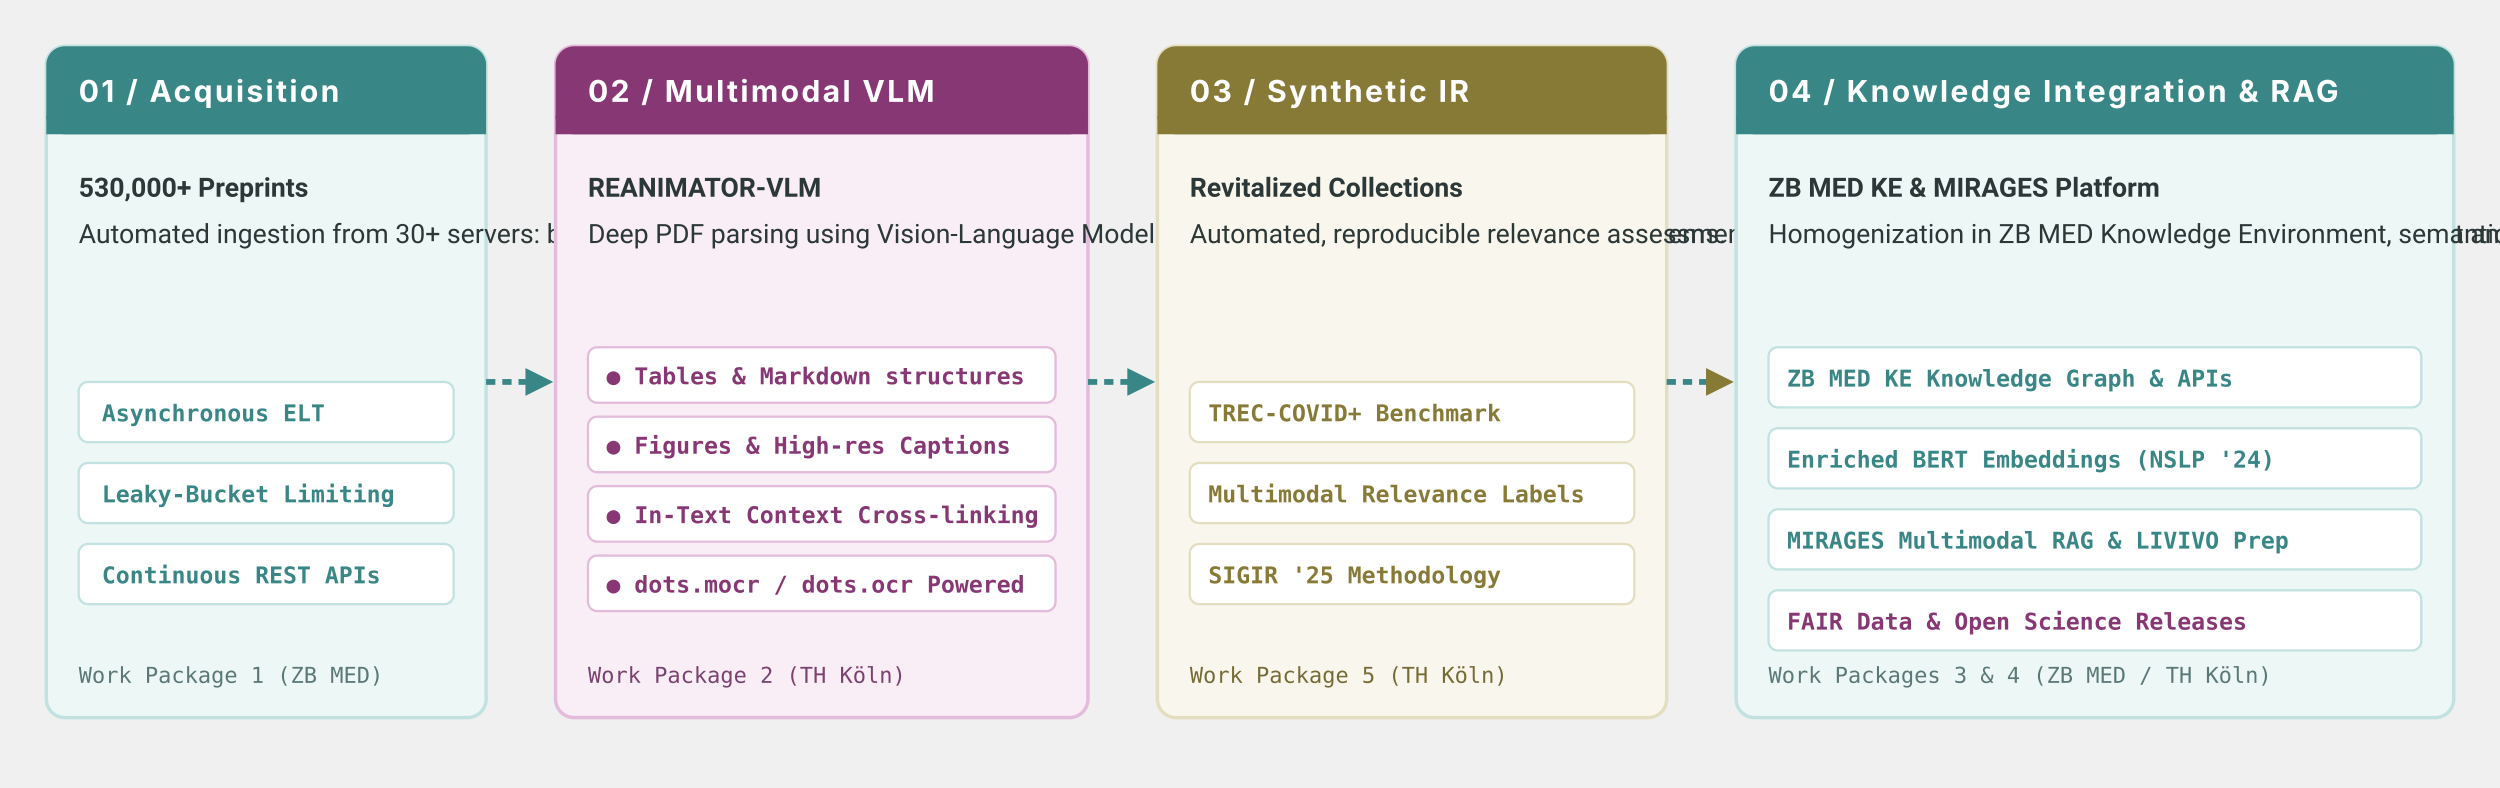
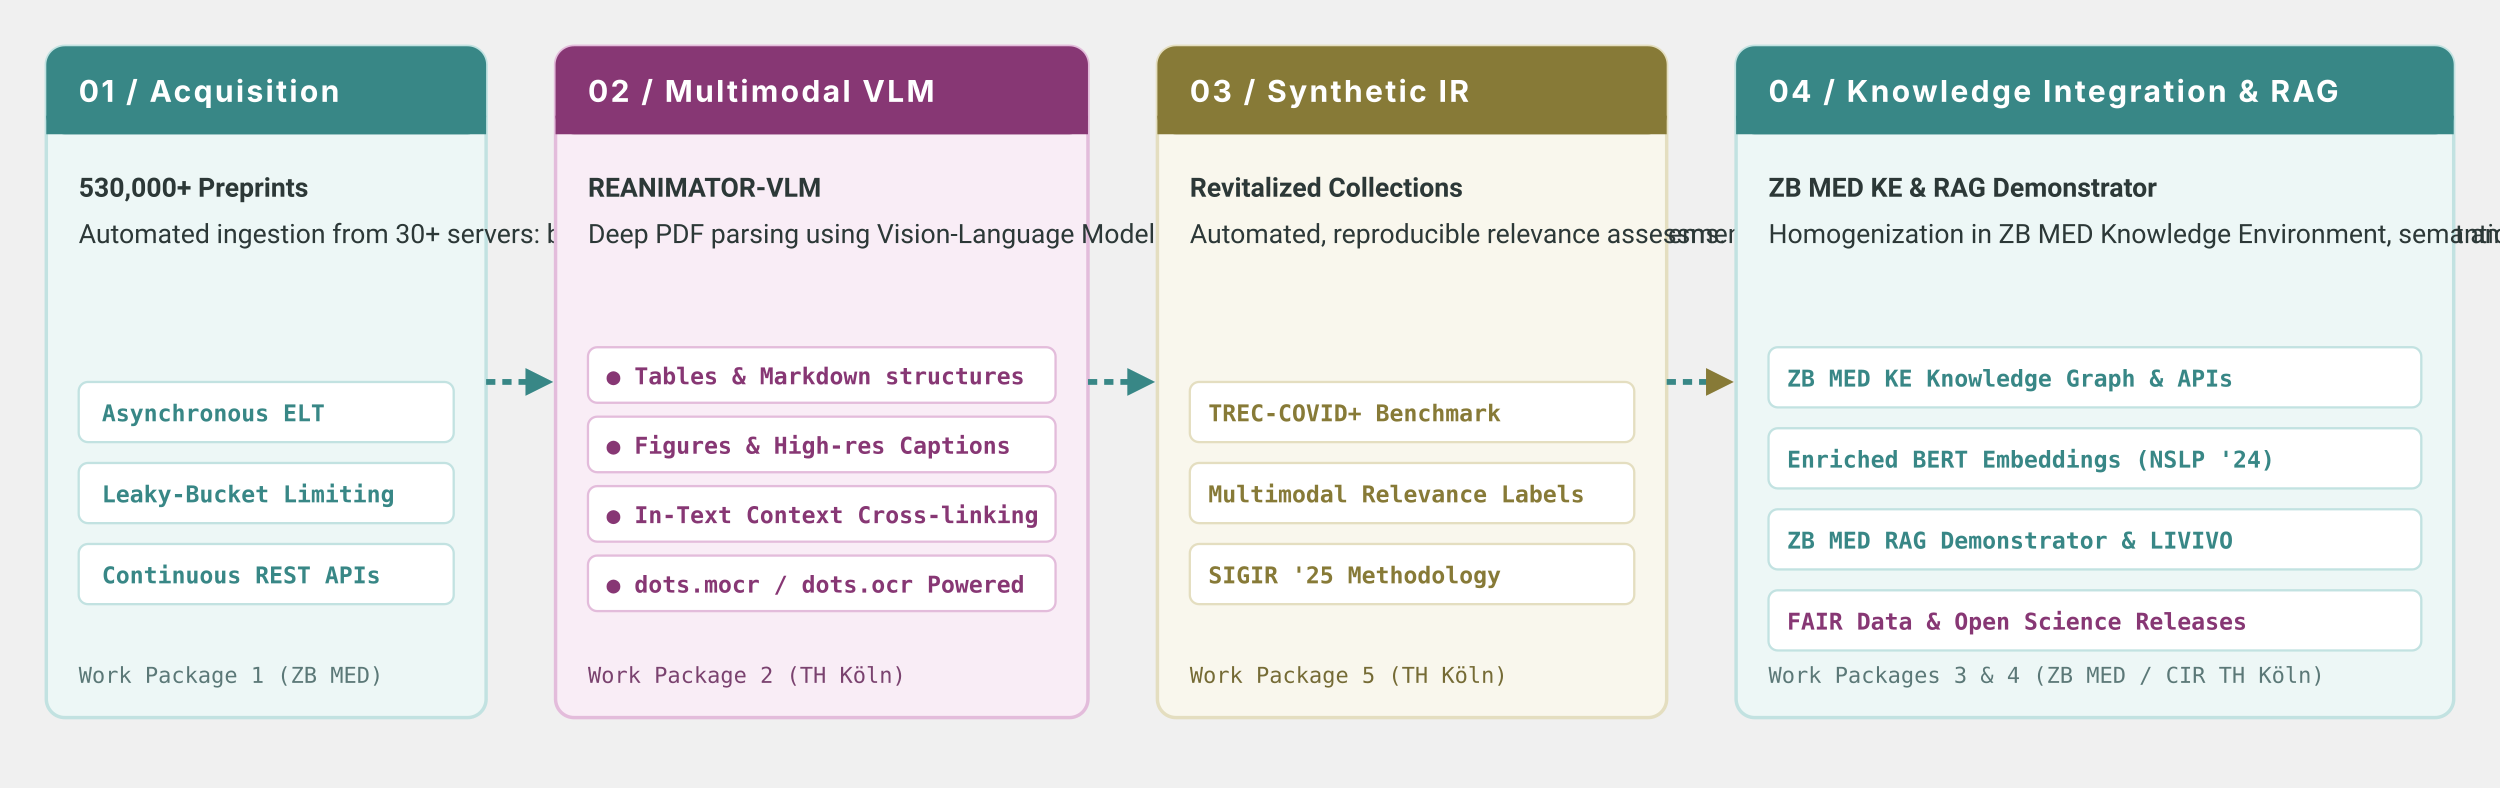
<svg xmlns="http://www.w3.org/2000/svg" viewBox="0 0 1080 340" fill="none" role="img" aria-label="PIXLS System Architecture Diagram">
  <defs>
    <style>
      .mono-title { font-family: 'Space Grotesk', -apple-system, sans-serif; font-weight: 700; font-size: 13px; letter-spacing: 1px; fill: #ffffff; text-transform: uppercase; }
      .step-badge { font-family: 'JetBrains Mono', monospace; font-size: 10px; font-weight: 700; fill: #ffffff; }
      .box-desc { font-family: -apple-system, BlinkMacSystemFont, 'Segoe UI', Roboto, sans-serif; font-size: 11.5px; fill: #2c3837; line-height: 1.4; }
      .tech-pill { font-family: 'JetBrains Mono', monospace; font-size: 10px; font-weight: 600; }
      .flow-arrow { stroke: #388786; stroke-width: 2.5; stroke-dasharray: 4 3; }
    </style>
    <marker id="arrow" viewBox="0 0 10 10" refX="6" refY="5" markerWidth="6" markerHeight="6" orient="auto-start-reverse">
      <path d="M 0 1 L 8 5 L 0 9 z" fill="#388786" />
    </marker>
    <marker id="arrow-gold" viewBox="0 0 10 10" refX="6" refY="5" markerWidth="6" markerHeight="6" orient="auto-start-reverse">
      <path d="M 0 1 L 8 5 L 0 9 z" fill="#877A37" />
    </marker>
  </defs>
  <g transform="translate(20, 20)">
    <rect x="0" y="0" width="190" height="290" rx="8" fill="#edf7f6" stroke="#c2e2e1" stroke-width="1.5" />
    <rect x="0" y="0" width="190" height="38" rx="8" fill="#388786" />
    <rect x="0" y="30" width="190" height="8" fill="#388786" />
    <text x="14" y="24" class="mono-title">01 / Acquisition</text>
    <text x="14" y="65" class="box-desc" font-weight="700" fill="#1b4544">530,000+ Preprints</text>
    <text x="14" y="85" class="box-desc">Automated ingestion from 30+ servers: bioRxiv, medRxiv, OSF, PsyArXiv, etc.</text>
    <rect x="14" y="145" width="162" height="26" rx="4" fill="#ffffff" stroke="#c2e2e1" />
    <text x="24" y="162" class="tech-pill" fill="#388786">Asynchronous ELT</text>
    <rect x="14" y="180" width="162" height="26" rx="4" fill="#ffffff" stroke="#c2e2e1" />
    <text x="24" y="197" class="tech-pill" fill="#388786">Leaky-Bucket Limiting</text>
    <rect x="14" y="215" width="162" height="26" rx="4" fill="#ffffff" stroke="#c2e2e1" />
    <text x="24" y="232" class="tech-pill" fill="#388786">Continuous REST APIs</text>
    <text x="14" y="275" font-family="'JetBrains Mono', monospace" font-size="9.5px" fill="#5b7877">Work Package 1 (ZB MED)</text>
  </g>
  <line x1="210" y1="165" x2="236" y2="165" class="flow-arrow" marker-end="url(#arrow)" />
  <g transform="translate(240, 20)">
    <rect x="0" y="0" width="230" height="290" rx="8" fill="#f9edf6" stroke="#e3bcdb" stroke-width="1.5" />
    <rect x="0" y="0" width="230" height="38" rx="8" fill="#873774" />
    <rect x="0" y="30" width="230" height="8" fill="#873774" />
    <text x="14" y="24" class="mono-title">02 / Multimodal VLM</text>
    <text x="14" y="65" class="box-desc" font-weight="700" fill="#611d51">REANIMATOR-VLM</text>
    <text x="14" y="85" class="box-desc">Deep PDF parsing using Vision-Language Models &amp; Docling, bypassing rigid legacy rule systems.</text>
    <rect x="14" y="130" width="202" height="24" rx="4" fill="#ffffff" stroke="#e3bcdb" />
    <text x="22" y="146" class="tech-pill" fill="#873774">● Tables &amp; Markdown structures</text>
    <rect x="14" y="160" width="202" height="24" rx="4" fill="#ffffff" stroke="#e3bcdb" />
    <text x="22" y="176" class="tech-pill" fill="#873774">● Figures &amp; High-res Captions</text>
    <rect x="14" y="190" width="202" height="24" rx="4" fill="#ffffff" stroke="#e3bcdb" />
    <text x="22" y="206" class="tech-pill" fill="#873774">● In-Text Context Cross-linking</text>
    <rect x="14" y="220" width="202" height="24" rx="4" fill="#ffffff" stroke="#e3bcdb" />
    <text x="22" y="236" class="tech-pill" fill="#873774">● dots.mocr / dots.ocr Powered</text>
    <text x="14" y="275" font-family="'JetBrains Mono', monospace" font-size="9.5px" fill="#7a426f">Work Package 2 (TH Köln)</text>
  </g>
  <line x1="470" y1="165" x2="496" y2="165" class="flow-arrow" marker-end="url(#arrow)" />
  <g transform="translate(500, 20)">
    <rect x="0" y="0" width="220" height="290" rx="8" fill="#f9f7ed" stroke="#e4dec0" stroke-width="1.5" />
    <rect x="0" y="0" width="220" height="38" rx="8" fill="#877A37" />
    <rect x="0" y="30" width="220" height="8" fill="#877A37" />
    <text x="14" y="24" class="mono-title">03 / Synthetic IR</text>
    <text x="14" y="65" class="box-desc" font-weight="700" fill="#524818">Revitalized Collections</text>
    <text x="14" y="85" class="box-desc">Automated, reproducible relevance assessment using LLMs (UMBRELA framework) validated against expert annotations.</text>
    <rect x="14" y="145" width="192" height="26" rx="4" fill="#ffffff" stroke="#e4dec0" />
    <text x="22" y="162" class="tech-pill" fill="#877A37">TREC-COVID+ Benchmark</text>
    <rect x="14" y="180" width="192" height="26" rx="4" fill="#ffffff" stroke="#e4dec0" />
    <text x="22" y="197" class="tech-pill" fill="#877A37">Multimodal Relevance Labels</text>
    <rect x="14" y="215" width="192" height="26" rx="4" fill="#ffffff" stroke="#e4dec0" />
    <text x="22" y="232" class="tech-pill" fill="#877A37">SIGIR '25 Methodology</text>
    <text x="14" y="275" font-family="'JetBrains Mono', monospace" font-size="9.5px" fill="#756b35">Work Package 5 (TH Köln)</text>
  </g>
  <line x1="720" y1="165" x2="746" y2="165" class="flow-arrow" marker-end="url(#arrow-gold)" />
  <g transform="translate(750, 20)">
    <rect x="0" y="0" width="310" height="290" rx="8" fill="#edf7f6" stroke="#c2e2e1" stroke-width="1.5" />
    <rect x="0" y="0" width="310" height="38" rx="8" fill="#388786" />
    <rect x="0" y="30" width="310" height="8" fill="#388786" />
    <text x="14" y="24" class="mono-title">04 / Knowledge Integration &amp; RAG</text>
-     <text x="14" y="65" class="box-desc" font-weight="700" fill="#1b4544">ZB MED KE &amp; MIRAGES Platform</text>
-     <text x="14" y="85" class="box-desc">Homogenization in ZB MED Knowledge Environment, semantically enriched embeddings, and multimodal generative retrieval.</text>
+     <text x="14" y="65" class="box-desc" font-weight="700" fill="#1b4544">ZB MED KE &amp; RAG Demonstrator</text>
+     <text x="14" y="85" class="box-desc">Homogenization in ZB MED Knowledge Environment, semantically enriched embeddings, and a usable RAG demonstrator for preprints &amp; LIVIVO.</text>
    <rect x="14" y="130" width="282" height="26" rx="4" fill="#ffffff" stroke="#c2e2e1" />
    <text x="22" y="147" class="tech-pill" fill="#388786">ZB MED KE Knowledge Graph &amp; APIs</text>
    <rect x="14" y="165" width="282" height="26" rx="4" fill="#ffffff" stroke="#c2e2e1" />
    <text x="22" y="182" class="tech-pill" fill="#388786">Enriched BERT Embeddings (NSLP '24)</text>
    <rect x="14" y="200" width="282" height="26" rx="4" fill="#ffffff" stroke="#c2e2e1" />
-     <text x="22" y="217" class="tech-pill" fill="#388786">MIRAGES Multimodal RAG &amp; LIVIVO Prep</text>
+     <text x="22" y="217" class="tech-pill" fill="#388786">ZB MED RAG Demonstrator &amp; LIVIVO</text>
    <rect x="14" y="235" width="282" height="26" rx="4" fill="#ffffff" stroke="#c2e2e1" />
    <text x="22" y="252" class="tech-pill" fill="#873774">FAIR Data &amp; Open Science Releases</text>
-     <text x="14" y="275" font-family="'JetBrains Mono', monospace" font-size="9.5px" fill="#5b7877">Work Packages 3 &amp; 4 (ZB MED / TH Köln)</text>
+     <text x="14" y="275" font-family="'JetBrains Mono', monospace" font-size="9.5px" fill="#5b7877">Work Packages 3 &amp; 4 (ZB MED / CIR TH Köln)</text>
  </g>
</svg>
